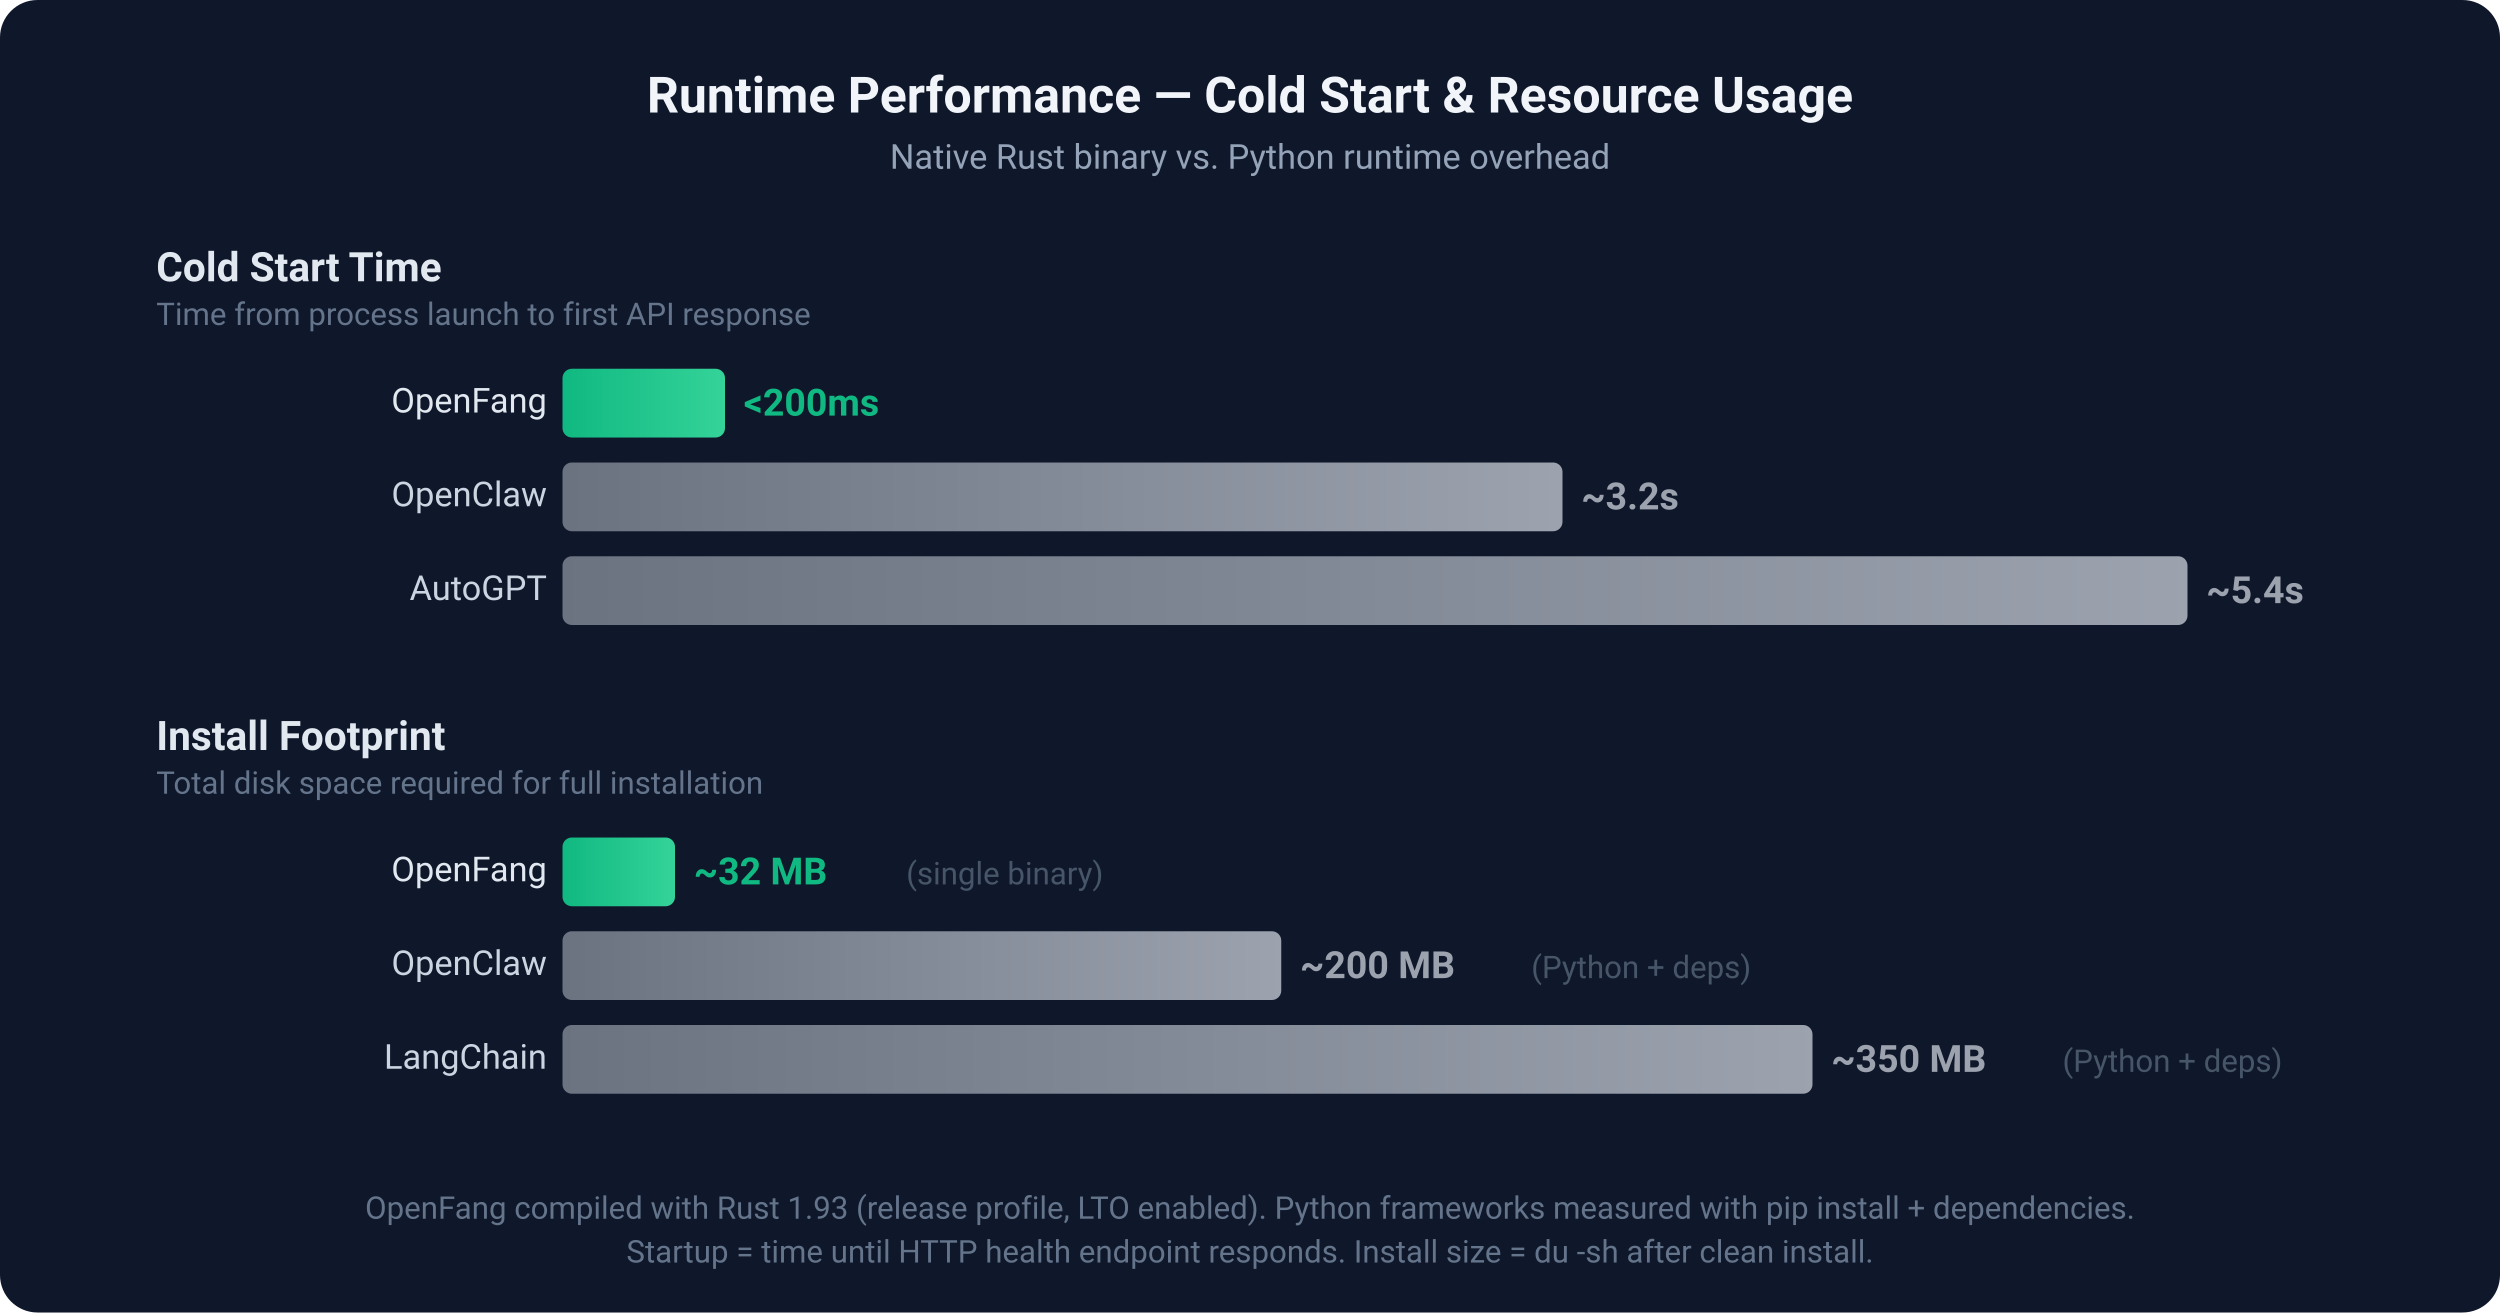
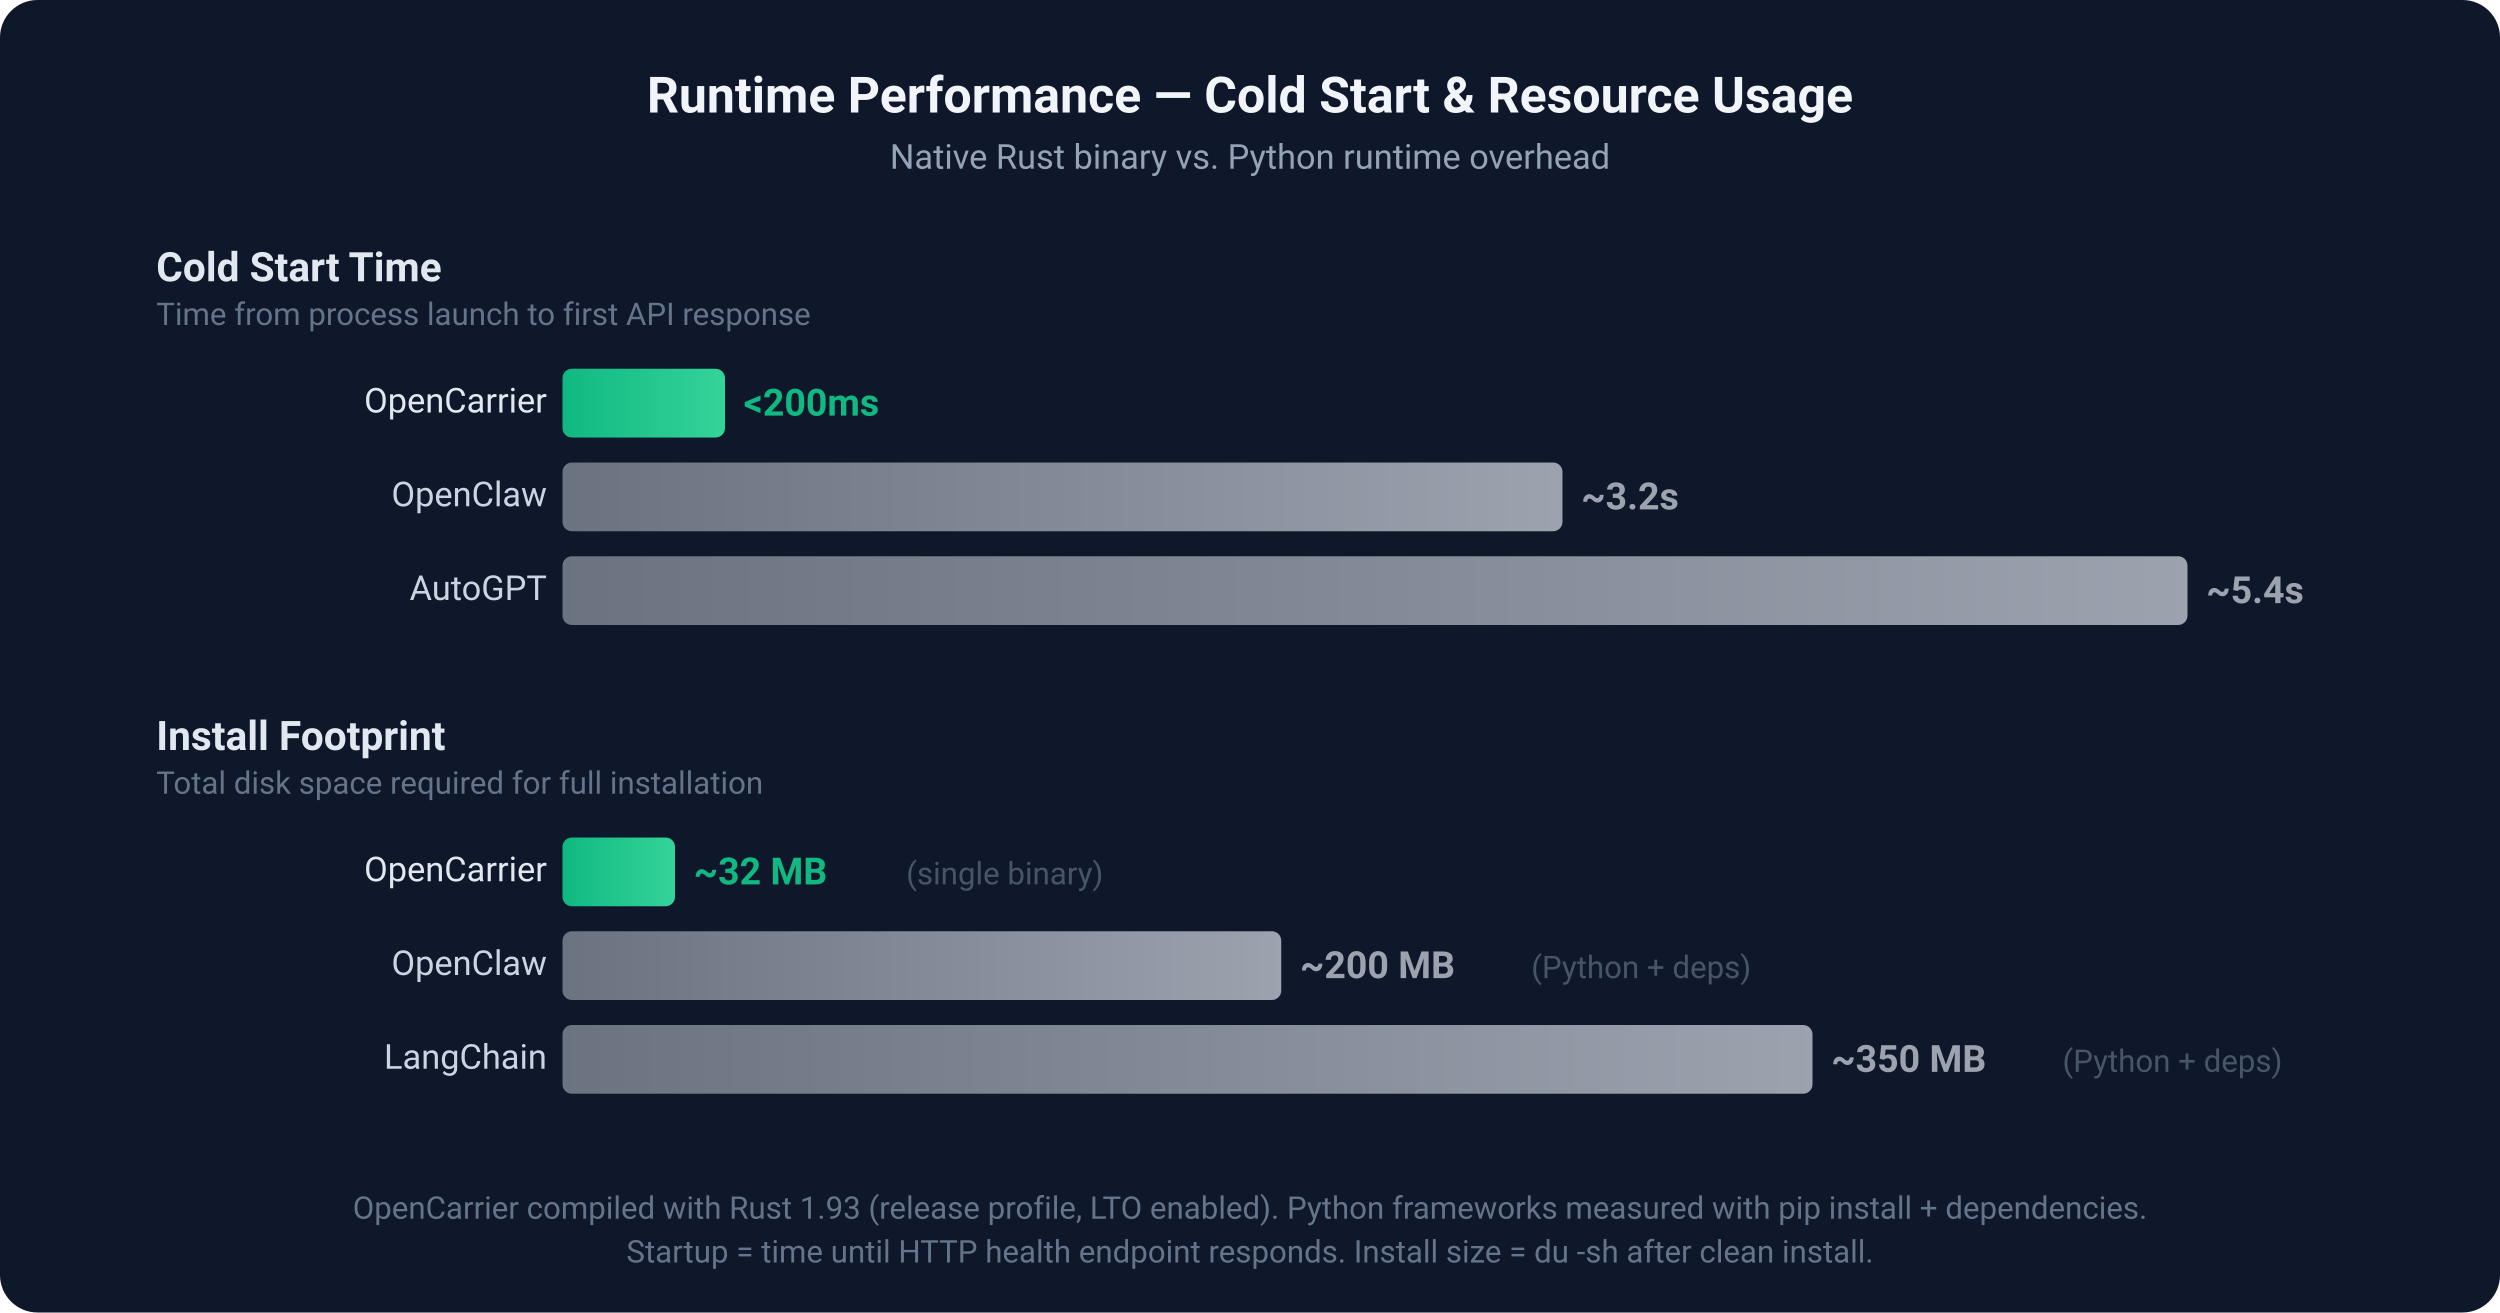
<svg xmlns="http://www.w3.org/2000/svg" viewBox="0 0 800 420" font-family="-apple-system,BlinkMacSystemFont,'Segoe UI',Roboto,Helvetica,Arial,sans-serif">
  <defs>
    <linearGradient id="pf" x1="0" y1="0" x2="1" y2="0">
      <stop offset="0%" stop-color="#10b981" />
      <stop offset="100%" stop-color="#34d399" />
    </linearGradient>
    <linearGradient id="pg" x1="0" y1="0" x2="1" y2="0">
      <stop offset="0%" stop-color="#6b7280" />
      <stop offset="100%" stop-color="#9ca3af" />
    </linearGradient>
  </defs>
  <rect width="800" height="420" rx="12" fill="#0f172a" />
  <text x="400" y="36" text-anchor="middle" fill="#f1f5f9" font-size="16" font-weight="700">Runtime Performance — Cold Start &amp; Resource Usage</text>
  <text x="400" y="54" text-anchor="middle" fill="#94a3b8" font-size="11">Native Rust binary vs. Python runtime overhead</text>
  <text x="50" y="90" fill="#e2e8f0" font-size="13" font-weight="600">Cold Start Time</text>
  <text x="50" y="104" fill="#64748b" font-size="10">Time from process launch to first API response</text>
-   <text x="175" y="132" text-anchor="end" fill="#e2e8f0" font-size="11">OpenFang</text>
+   <text x="175" y="132" text-anchor="end" fill="#e2e8f0" font-size="11">OpenCarrier</text>
  <rect x="180" y="118" width="52" height="22" rx="3" fill="url(#pf)" />
  <text x="238" y="133" fill="#10b981" font-size="12" font-weight="700">&lt;200ms</text>
  <text x="175" y="162" text-anchor="end" fill="#cbd5e1" font-size="11">OpenClaw</text>
  <rect x="180" y="148" width="320" height="22" rx="3" fill="url(#pg)" />
  <text x="506" y="163" fill="#9ca3af" font-size="12" font-weight="600">~3.2s</text>
  <text x="175" y="192" text-anchor="end" fill="#cbd5e1" font-size="11">AutoGPT</text>
  <rect x="180" y="178" width="520" height="22" rx="3" fill="url(#pg)" />
  <text x="706" y="193" fill="#9ca3af" font-size="12" font-weight="600">~5.4s</text>
  <text x="50" y="240" fill="#e2e8f0" font-size="13" font-weight="600">Install Footprint</text>
  <text x="50" y="254" fill="#64748b" font-size="10">Total disk space required for full installation</text>
-   <text x="175" y="282" text-anchor="end" fill="#e2e8f0" font-size="11">OpenFang</text>
+   <text x="175" y="282" text-anchor="end" fill="#e2e8f0" font-size="11">OpenCarrier</text>
  <rect x="180" y="268" width="36" height="22" rx="3" fill="url(#pf)" />
  <text x="222" y="283" fill="#10b981" font-size="12" font-weight="700">~32 MB</text>
  <text x="290" y="283" fill="#475569" font-size="10">(single binary)</text>
  <text x="175" y="312" text-anchor="end" fill="#cbd5e1" font-size="11">OpenClaw</text>
  <rect x="180" y="298" width="230" height="22" rx="3" fill="url(#pg)" />
  <text x="416" y="313" fill="#9ca3af" font-size="12" font-weight="600">~200 MB</text>
  <text x="490" y="313" fill="#475569" font-size="10">(Python + deps)</text>
  <text x="175" y="342" text-anchor="end" fill="#cbd5e1" font-size="11">LangChain</text>
  <rect x="180" y="328" width="400" height="22" rx="3" fill="url(#pg)" />
  <text x="586" y="343" fill="#9ca3af" font-size="12" font-weight="600">~350 MB</text>
  <text x="660" y="343" fill="#475569" font-size="10">(Python + deps)</text>
-   <text x="400" y="390" text-anchor="middle" fill="#64748b" font-size="10">OpenFang compiled with Rust 1.93 (release profile, LTO enabled). Python frameworks measured with pip install + dependencies.</text>
+   <text x="400" y="390" text-anchor="middle" fill="#64748b" font-size="10">OpenCarrier compiled with Rust 1.93 (release profile, LTO enabled). Python frameworks measured with pip install + dependencies.</text>
  <text x="400" y="404" text-anchor="middle" fill="#64748b" font-size="10">Startup = time until HTTP health endpoint responds. Install size = du -sh after clean install.</text>
</svg>
